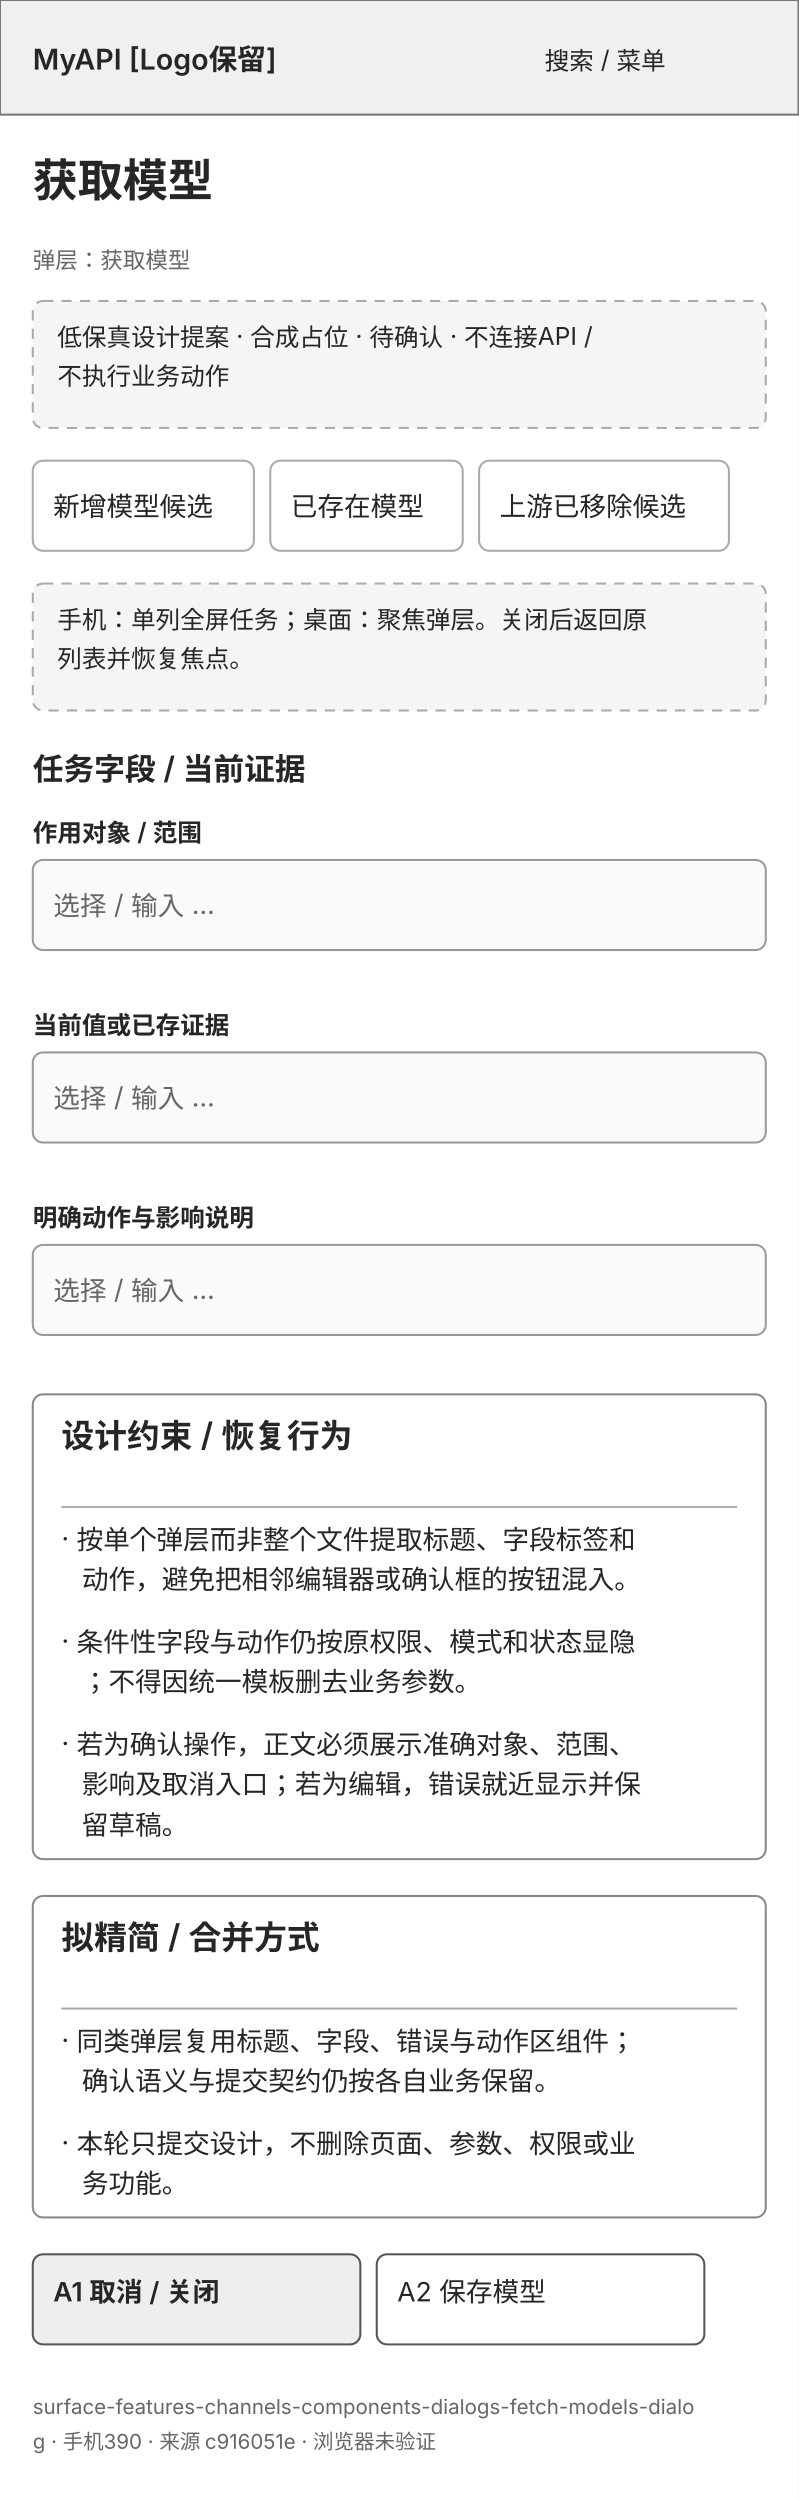
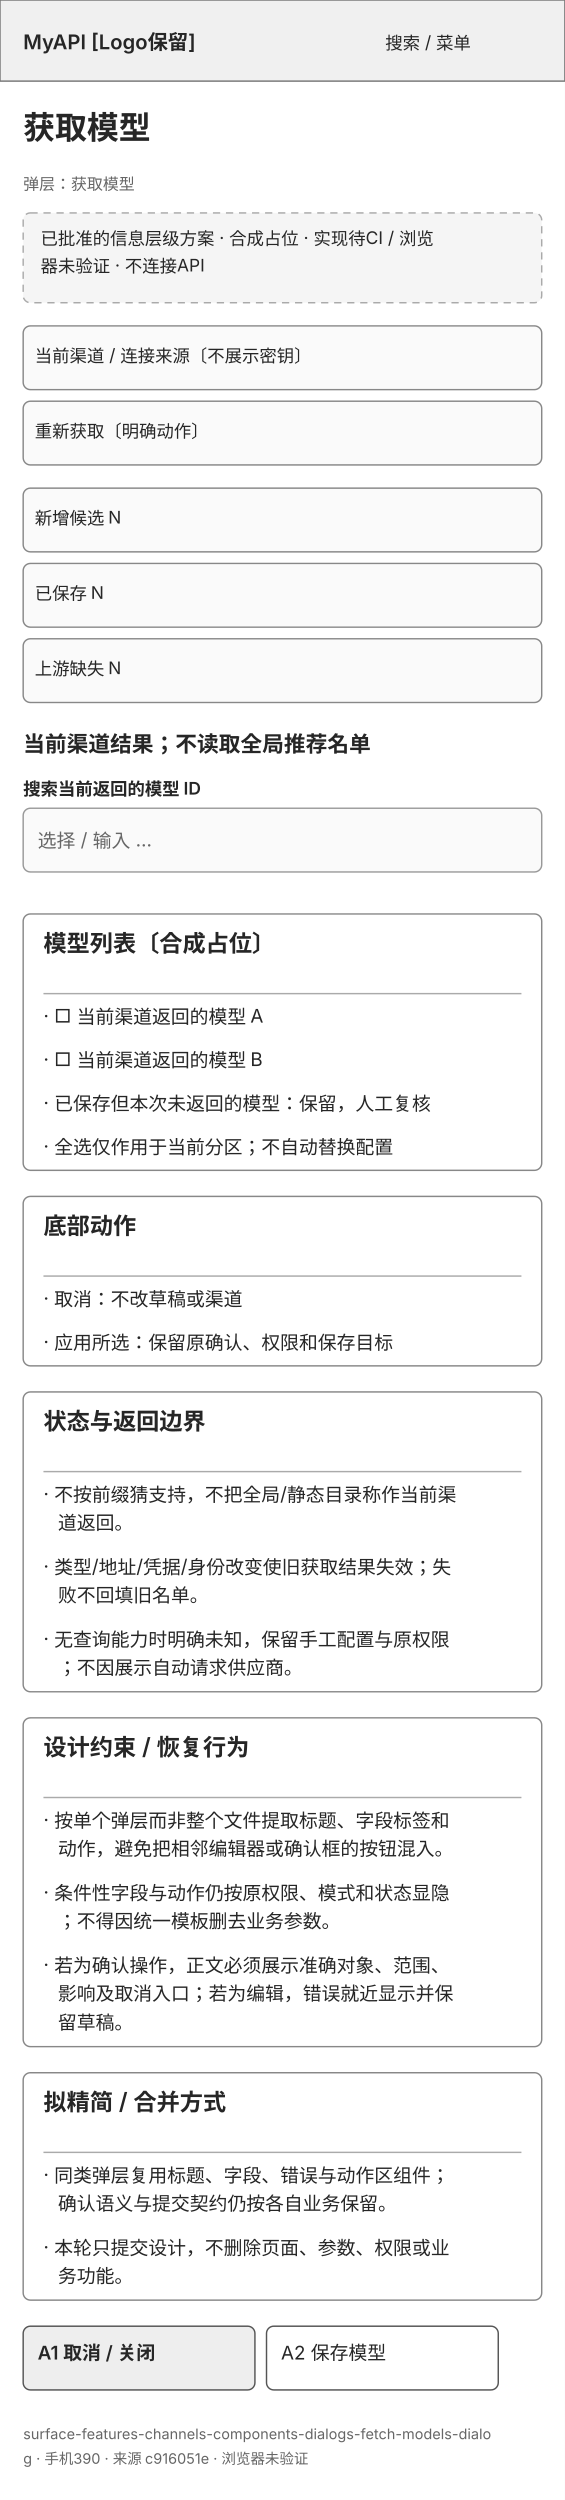
- <svg xmlns="http://www.w3.org/2000/svg" width="390" height="1221" viewBox="0 0 390 1221" role="img" aria-labelledby="title desc">
+ <svg xmlns="http://www.w3.org/2000/svg" width="390" height="1726" viewBox="0 0 390 1726" role="img" aria-labelledby="title desc">
  <rect width="100%" height="100%" fill="#ffffff" />
  <g font-family="system-ui, -apple-system, BlinkMacSystemFont, sans-serif">
    <rect x="0" y="0" width="390" height="56" rx="0" fill="#f0f0f0" stroke="#777777" />
    <text x="16" y="34" font-size="14" font-weight="600" fill="#262626">MyAPI  [Logo保留]</text>
    <text x="266" y="34" font-size="12" font-weight="normal" fill="#262626">搜索  /  菜单</text>
    <text x="16" y="96" font-size="22" font-weight="600" fill="#262626">获取模型</text>
    <text x="16" y="131" font-size="11" font-weight="normal" fill="#666666">弹层：获取模型</text>
    <rect x="16" y="147" width="358" height="62" rx="5" fill="#f5f5f5" stroke="#aaaaaa" stroke-dasharray="5 4" />
-     <text x="28" y="169" font-size="12" font-weight="normal" fill="#262626">低保真设计提案 · 合成占位 · 待确认 · 不连接API / </text>
-     <text x="28" y="188" font-size="12" font-weight="normal" fill="#262626">不执行业务动作</text>
-     <rect x="16" y="225" width="108" height="44" rx="5" fill="#ffffff" stroke="#aaaaaa" />
-     <text x="26" y="252" font-size="13" font-weight="normal" fill="#262626">新增模型候选</text>
-     <rect x="132" y="225" width="94" height="44" rx="5" fill="#ffffff" stroke="#aaaaaa" />
-     <text x="142" y="252" font-size="13" font-weight="normal" fill="#262626">已存在模型</text>
-     <rect x="234" y="225" width="122" height="44" rx="5" fill="#ffffff" stroke="#aaaaaa" />
-     <text x="244" y="252" font-size="13" font-weight="normal" fill="#262626">上游已移除候选</text>
-     <rect x="16" y="285" width="358" height="62" rx="5" fill="#f5f5f5" stroke="#aaaaaa" stroke-dasharray="5 4" />
-     <text x="28" y="307" font-size="12" font-weight="normal" fill="#262626">手机：单列全屏任务；桌面：聚焦弹层。关闭后返回原</text>
-     <text x="28" y="326" font-size="12" font-weight="normal" fill="#262626">列表并恢复焦点。</text>
-     <text x="16" y="381" font-size="15" font-weight="600" fill="#262626">任务字段 / 当前证据</text>
-     <text x="16.0" y="411" font-size="12" font-weight="600" fill="#262626">作用对象 / 范围</text>
-     <rect x="16.0" y="420" width="358.0" height="44" rx="5" fill="#fafafa" stroke="#999999" />
-     <text x="26.0" y="447" font-size="13" font-weight="normal" fill="#666666">选择 / 输入 …</text>
-     <text x="16.0" y="505" font-size="12" font-weight="600" fill="#262626">当前值或已存证据</text>
-     <rect x="16.0" y="514" width="358.0" height="44" rx="5" fill="#fafafa" stroke="#999999" />
-     <text x="26.0" y="541" font-size="13" font-weight="normal" fill="#666666">选择 / 输入 …</text>
-     <text x="16.0" y="599" font-size="12" font-weight="600" fill="#262626">明确动作与影响说明</text>
-     <rect x="16.0" y="608" width="358.0" height="44" rx="5" fill="#fafafa" stroke="#999999" />
-     <text x="26.0" y="635" font-size="13" font-weight="normal" fill="#666666">选择 / 输入 …</text>
-     <rect x="16" y="681" width="358" height="227" rx="5" fill="#ffffff" stroke="#888888" />
-     <text x="30" y="707" font-size="16" font-weight="600" fill="#262626">设计约束 / 恢复行为</text>
-     <line x1="30" y1="736" x2="360" y2="736" stroke="#aaaaaa" />
-     <text x="30" y="756" font-size="13" font-weight="normal" fill="#262626">· 按单个弹层而非整个文件提取标题、字段标签和</text>
-     <text x="40" y="776" font-size="13" font-weight="normal" fill="#262626">动作，避免把相邻编辑器或确认框的按钮混入。</text>
-     <text x="30" y="806" font-size="13" font-weight="normal" fill="#262626">· 条件性字段与动作仍按原权限、模式和状态显隐</text>
-     <text x="40" y="826" font-size="13" font-weight="normal" fill="#262626">；不得因统一模板删去业务参数。</text>
-     <text x="30" y="856" font-size="13" font-weight="normal" fill="#262626">· 若为确认操作，正文必须展示准确对象、范围、</text>
-     <text x="40" y="876" font-size="13" font-weight="normal" fill="#262626">影响及取消入口；若为编辑，错误就近显示并保</text>
-     <text x="40" y="896" font-size="13" font-weight="normal" fill="#262626">留草稿。</text>
-     <rect x="16" y="926" width="358" height="157" rx="5" fill="#ffffff" stroke="#888888" />
-     <text x="30" y="952" font-size="16" font-weight="600" fill="#262626">拟精简 / 合并方式</text>
-     <line x1="30" y1="981" x2="360" y2="981" stroke="#aaaaaa" />
-     <text x="30" y="1001" font-size="13" font-weight="normal" fill="#262626">· 同类弹层复用标题、字段、错误与动作区组件；</text>
-     <text x="40" y="1021" font-size="13" font-weight="normal" fill="#262626">确认语义与提交契约仍按各自业务保留。</text>
-     <text x="30" y="1051" font-size="13" font-weight="normal" fill="#262626">· 本轮只提交设计，不删除页面、参数、权限或业</text>
-     <text x="40" y="1071" font-size="13" font-weight="normal" fill="#262626">务功能。</text>
-     <rect x="16" y="1101" width="160" height="44" rx="5" fill="#eeeeee" stroke="#555555" />
-     <text x="26" y="1124" font-size="13" font-weight="600" fill="#262626">A1 取消 / 关闭</text>
-     <rect x="184" y="1101" width="160" height="44" rx="5" fill="#ffffff" stroke="#555555" />
-     <text x="194" y="1124" font-size="13" font-weight="normal" fill="#262626">A2 保存模型</text>
-     <text x="16" y="1179" font-size="10" font-weight="normal" fill="#666666">surface-features-channels-components-dialogs-fetch-models-dialo</text>
-     <text x="16" y="1196" font-size="10" font-weight="normal" fill="#666666">g · 手机390 · 来源 c916051e · 浏览器未验证</text>
+     <text x="28" y="169" font-size="12" font-weight="normal" fill="#262626">已批准的信息层级方案 · 合成占位 · 实现待CI / 浏览</text>
+     <text x="28" y="188" font-size="12" font-weight="normal" fill="#262626">器未验证 · 不连接API</text>
+     <rect x="16.0" y="225" width="358.0" height="44" rx="5" fill="#fafafa" stroke="#888888" />
+     <text x="24.0" y="250" font-size="12" font-weight="normal" fill="#262626">当前渠道 / 连接来源〔不展示密钥〕</text>
+     <rect x="16.0" y="277" width="358.0" height="44" rx="5" fill="#fafafa" stroke="#888888" />
+     <text x="24.0" y="302" font-size="12" font-weight="normal" fill="#262626">重新获取〔明确动作〕</text>
+     <rect x="16.0" y="337" width="358.0" height="44" rx="5" fill="#fafafa" stroke="#888888" />
+     <text x="24.0" y="362" font-size="12" font-weight="normal" fill="#262626">新增候选 N</text>
+     <rect x="16.0" y="389" width="358.0" height="44" rx="5" fill="#fafafa" stroke="#888888" />
+     <text x="24.0" y="414" font-size="12" font-weight="normal" fill="#262626">已保存 N</text>
+     <rect x="16.0" y="441" width="358.0" height="44" rx="5" fill="#fafafa" stroke="#888888" />
+     <text x="24.0" y="466" font-size="12" font-weight="normal" fill="#262626">上游缺失 N</text>
+     <text x="16" y="519" font-size="15" font-weight="600" fill="#262626">当前渠道结果；不读取全局推荐名单</text>
+     <text x="16.0" y="549" font-size="12" font-weight="600" fill="#262626">搜索当前返回的模型 ID</text>
+     <rect x="16.0" y="558" width="358.0" height="44" rx="5" fill="#fafafa" stroke="#999999" />
+     <text x="26.0" y="585" font-size="13" font-weight="normal" fill="#666666">选择 / 输入 …</text>
+     <rect x="16" y="631" width="358" height="177" rx="5" fill="#ffffff" stroke="#888888" />
+     <text x="30" y="657" font-size="16" font-weight="600" fill="#262626">模型列表〔合成占位〕</text>
+     <line x1="30" y1="686" x2="360" y2="686" stroke="#aaaaaa" />
+     <text x="30" y="706" font-size="13" font-weight="normal" fill="#262626">· □ 当前渠道返回的模型 A</text>
+     <text x="30" y="736" font-size="13" font-weight="normal" fill="#262626">· □ 当前渠道返回的模型 B</text>
+     <text x="30" y="766" font-size="13" font-weight="normal" fill="#262626">· 已保存但本次未返回的模型：保留，人工复核</text>
+     <text x="30" y="796" font-size="13" font-weight="normal" fill="#262626">· 全选仅作用于当前分区；不自动替换配置</text>
+     <rect x="16" y="826" width="358" height="117" rx="5" fill="#ffffff" stroke="#888888" />
+     <text x="30" y="852" font-size="16" font-weight="600" fill="#262626">底部动作</text>
+     <line x1="30" y1="881" x2="360" y2="881" stroke="#aaaaaa" />
+     <text x="30" y="901" font-size="13" font-weight="normal" fill="#262626">· 取消：不改草稿或渠道</text>
+     <text x="30" y="931" font-size="13" font-weight="normal" fill="#262626">· 应用所选：保留原确认、权限和保存目标</text>
+     <rect x="16" y="961" width="358" height="207" rx="5" fill="#ffffff" stroke="#888888" />
+     <text x="30" y="987" font-size="16" font-weight="600" fill="#262626">状态与返回边界</text>
+     <line x1="30" y1="1016" x2="360" y2="1016" stroke="#aaaaaa" />
+     <text x="30" y="1036" font-size="13" font-weight="normal" fill="#262626">· 不按前缀猜支持，不把全局/静态目录称作当前渠</text>
+     <text x="40" y="1056" font-size="13" font-weight="normal" fill="#262626">道返回。</text>
+     <text x="30" y="1086" font-size="13" font-weight="normal" fill="#262626">· 类型/地址/凭据/身份改变使旧获取结果失效；失</text>
+     <text x="40" y="1106" font-size="13" font-weight="normal" fill="#262626">败不回填旧名单。</text>
+     <text x="30" y="1136" font-size="13" font-weight="normal" fill="#262626">· 无查询能力时明确未知，保留手工配置与原权限</text>
+     <text x="40" y="1156" font-size="13" font-weight="normal" fill="#262626">；不因展示自动请求供应商。</text>
+     <rect x="16" y="1186" width="358" height="227" rx="5" fill="#ffffff" stroke="#888888" />
+     <text x="30" y="1212" font-size="16" font-weight="600" fill="#262626">设计约束 / 恢复行为</text>
+     <line x1="30" y1="1241" x2="360" y2="1241" stroke="#aaaaaa" />
+     <text x="30" y="1261" font-size="13" font-weight="normal" fill="#262626">· 按单个弹层而非整个文件提取标题、字段标签和</text>
+     <text x="40" y="1281" font-size="13" font-weight="normal" fill="#262626">动作，避免把相邻编辑器或确认框的按钮混入。</text>
+     <text x="30" y="1311" font-size="13" font-weight="normal" fill="#262626">· 条件性字段与动作仍按原权限、模式和状态显隐</text>
+     <text x="40" y="1331" font-size="13" font-weight="normal" fill="#262626">；不得因统一模板删去业务参数。</text>
+     <text x="30" y="1361" font-size="13" font-weight="normal" fill="#262626">· 若为确认操作，正文必须展示准确对象、范围、</text>
+     <text x="40" y="1381" font-size="13" font-weight="normal" fill="#262626">影响及取消入口；若为编辑，错误就近显示并保</text>
+     <text x="40" y="1401" font-size="13" font-weight="normal" fill="#262626">留草稿。</text>
+     <rect x="16" y="1431" width="358" height="157" rx="5" fill="#ffffff" stroke="#888888" />
+     <text x="30" y="1457" font-size="16" font-weight="600" fill="#262626">拟精简 / 合并方式</text>
+     <line x1="30" y1="1486" x2="360" y2="1486" stroke="#aaaaaa" />
+     <text x="30" y="1506" font-size="13" font-weight="normal" fill="#262626">· 同类弹层复用标题、字段、错误与动作区组件；</text>
+     <text x="40" y="1526" font-size="13" font-weight="normal" fill="#262626">确认语义与提交契约仍按各自业务保留。</text>
+     <text x="30" y="1556" font-size="13" font-weight="normal" fill="#262626">· 本轮只提交设计，不删除页面、参数、权限或业</text>
+     <text x="40" y="1576" font-size="13" font-weight="normal" fill="#262626">务功能。</text>
+     <rect x="16" y="1606" width="160" height="44" rx="5" fill="#eeeeee" stroke="#555555" />
+     <text x="26" y="1629" font-size="13" font-weight="600" fill="#262626">A1 取消 / 关闭</text>
+     <rect x="184" y="1606" width="160" height="44" rx="5" fill="#ffffff" stroke="#555555" />
+     <text x="194" y="1629" font-size="13" font-weight="normal" fill="#262626">A2 保存模型</text>
+     <text x="16" y="1684" font-size="10" font-weight="normal" fill="#666666">surface-features-channels-components-dialogs-fetch-models-dialo</text>
+     <text x="16" y="1701" font-size="10" font-weight="normal" fill="#666666">g · 手机390 · 来源 c916051e · 浏览器未验证</text>
  </g>
</svg>
